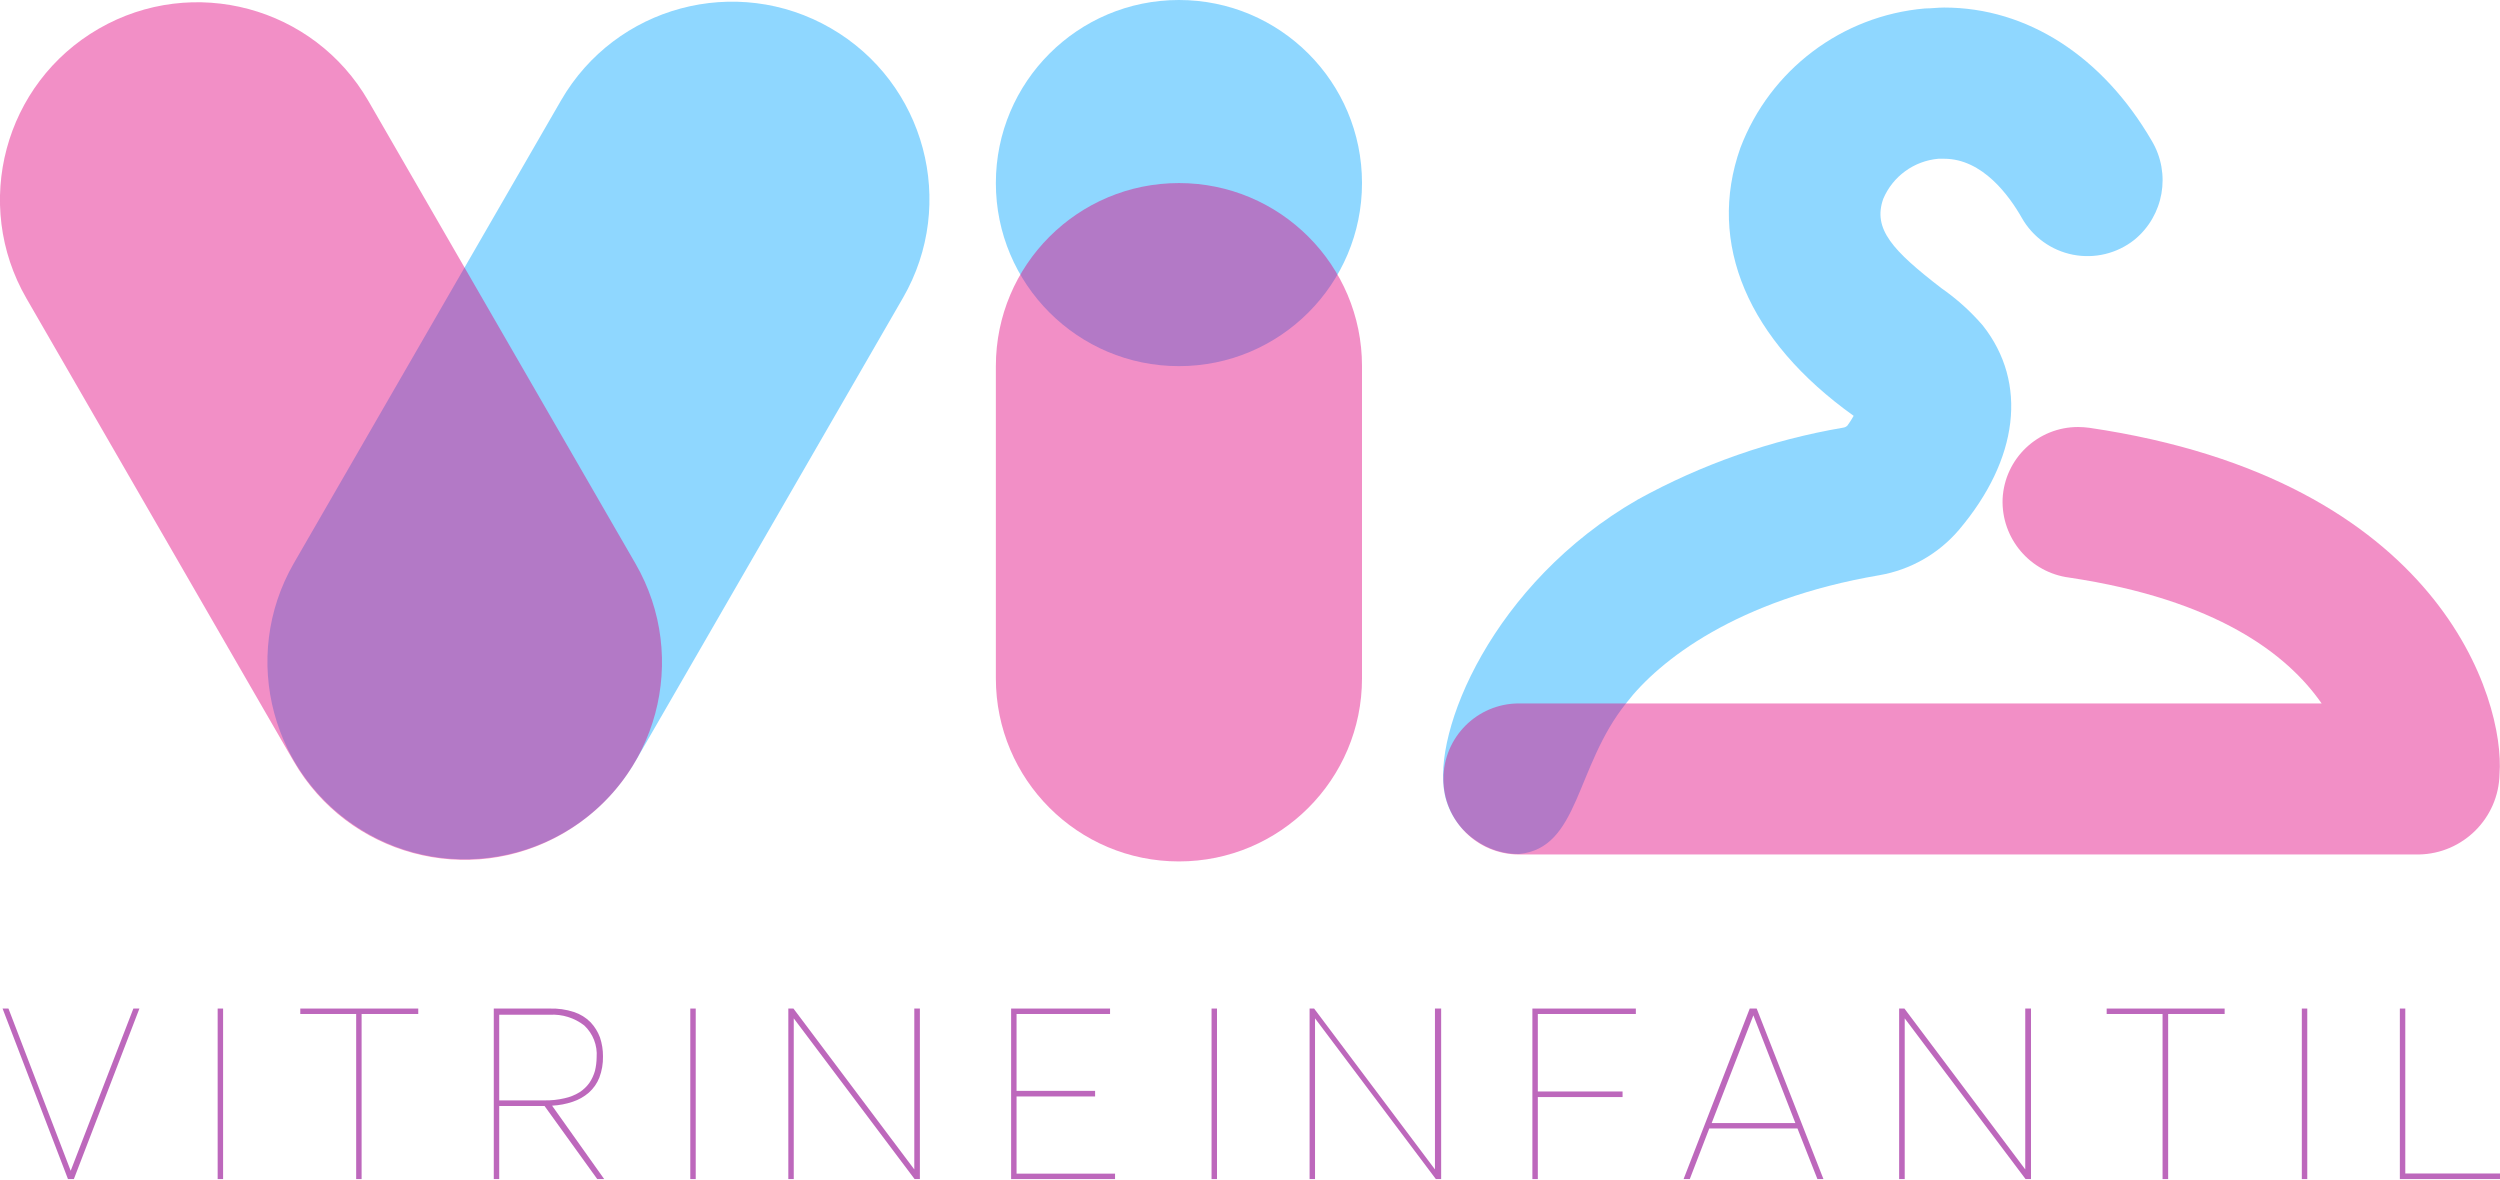
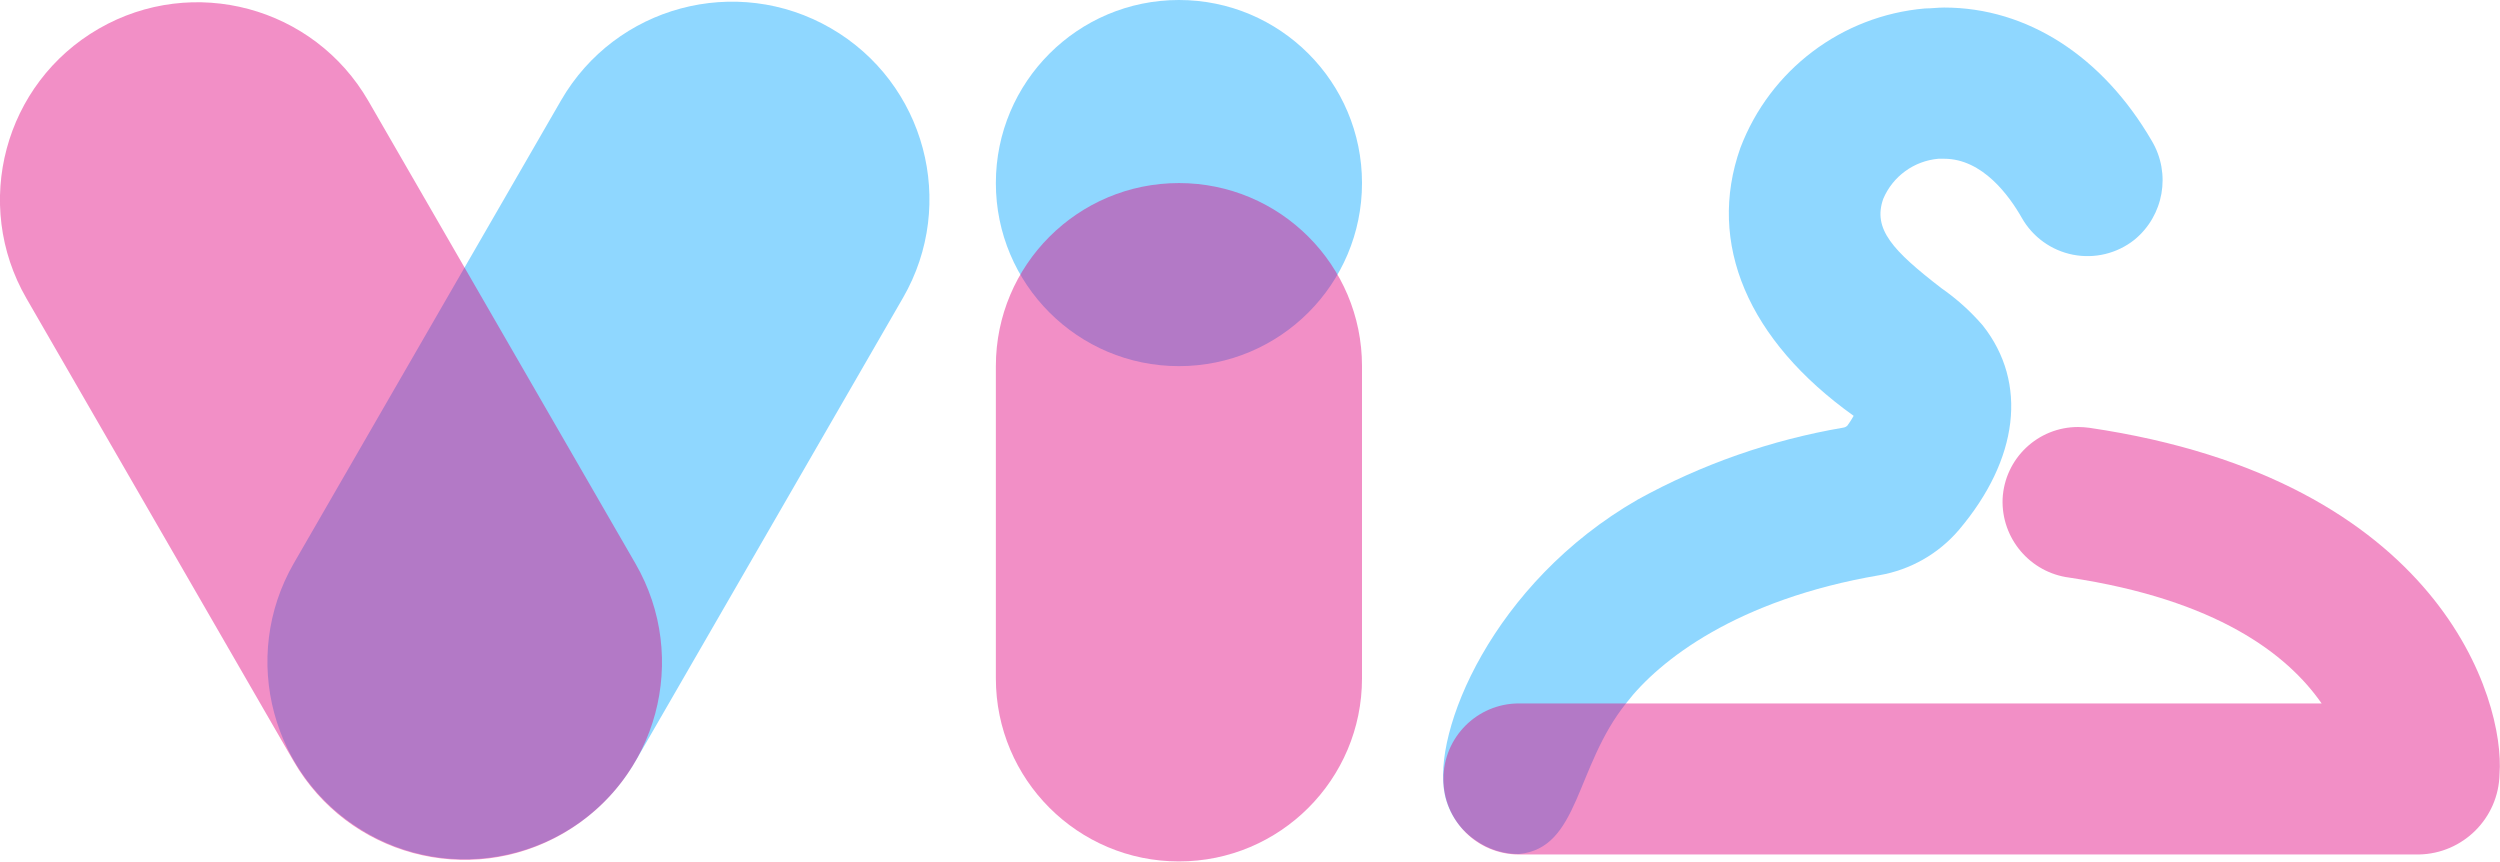
- <svg xmlns="http://www.w3.org/2000/svg" viewBox="0 0 165.51 78.06">
+ <svg xmlns="http://www.w3.org/2000/svg" viewBox="0 0 165.51 57.03">
  <defs>
-     <style>.cls-1{fill:#00a4ff;}.cls-1,.cls-2{opacity:0.44;}.cls-2{fill:#e1007e;}.cls-3{fill:#bd68bc;}</style>
+     <style>.cls-1{fill:#00a4ff;}.cls-1,.cls-2{opacity:0.44;}.cls-2{fill:#e1007e;}</style>
  </defs>
  <g id="Camada_2" data-name="Camada 2">
    <g id="Camada_1-2" data-name="Camada 1">
      <rect class="cls-1" x="26.54" y="-2.25" width="26.14" height="61.51" rx="13.07" transform="translate(59.67 72.99) rotate(-150)" />
      <rect class="cls-2" x="8.84" y="-2.22" width="26.14" height="61.51" rx="13.07" transform="translate(-11.33 14.78) rotate(-30)" />
      <rect class="cls-1" x="65.92" width="24.24" height="24.24" rx="12.12" transform="translate(156.09 24.24) rotate(-180)" />
      <rect class="cls-2" x="65.92" y="12.12" width="24.24" height="44.91" rx="12.12" transform="translate(156.09 69.15) rotate(-180)" />
      <path class="cls-1" d="M141.3,15.88a5,5,0,0,1-7.45-1.46c-.83-1.46-2.6-3.91-5.14-3.91l-.38,0a4.38,4.38,0,0,0-3.65,2.65c-.71,2,.62,3.43,3.85,5.92a14.63,14.63,0,0,1,2.74,2.47c3,3.8,2.37,8.86-1.58,13.53a8.92,8.92,0,0,1-5.26,3c-9.44,1.61-14.59,5.64-16.76,8.46-3.41,4.24-3.09,9.61-7.11,10a4.94,4.94,0,0,1-2.91-.94,4.89,4.89,0,0,1-2-3c-.87-4.13,3.16-14,12.78-19.53a43.2,43.2,0,0,1,13.61-4.76.47.47,0,0,0,.27-.14,6.14,6.14,0,0,0,.41-.64c-7-5-9.74-11.42-7.5-17.74A14.4,14.4,0,0,1,127.44.56c.42,0,.85-.06,1.27-.06,5.49,0,10.49,3.22,13.75,8.83A5.1,5.1,0,0,1,141.3,15.88Z" />
      <path class="cls-2" d="M138.31,28.32a5.84,5.84,0,0,0-.73-.05,5,5,0,0,0-5,4.76A5.07,5.07,0,0,0,137,38.24c9.73,1.46,14.43,5.06,16.7,8.33H100.56a5,5,0,0,0,0,10h59.57a5.44,5.44,0,0,0,5.35-5.33C165.84,46.39,161.63,31.75,138.31,28.32Z" />
-       <path class="cls-3" d="M9.23,66.77,4.89,78.06H4.5L.17,66.77H.56L4.68,77.51h0L8.83,66.77Z" />
-       <path class="cls-3" d="M14.41,66.77h.36V78.06h-.36Z" />
-       <path class="cls-3" d="M23.58,67.13h-3.7v-.36h7.81v.36H23.94V78.06h-.36Z" />
-       <path class="cls-3" d="M39.54,78.06l-3.49-4.84h-3v4.84h-.36V66.77h3.69A4.71,4.71,0,0,1,38,67a2.75,2.75,0,0,1,1.1.68,3,3,0,0,1,.62,1,3.87,3.87,0,0,1,.2,1.26,3.77,3.77,0,0,1-.24,1.4,2.61,2.61,0,0,1-.7,1,3.15,3.15,0,0,1-1.06.6,5.05,5.05,0,0,1-1.37.26h0L40,78.06Zm-6.49-5.21h3a5.35,5.35,0,0,0,1.32-.14,3.15,3.15,0,0,0,1-.4,2.41,2.41,0,0,0,.65-.62,2.76,2.76,0,0,0,.37-.8A4,4,0,0,0,39.5,70a2.62,2.62,0,0,0-.82-2.11,3.4,3.4,0,0,0-2.28-.71H33.05Z" />
-       <path class="cls-3" d="M45.7,66.77h.36V78.06H45.7Z" />
-       <path class="cls-3" d="M60.9,66.77V78.06h-.35l-8-10.64h0V78.06h-.36V66.77h.34l8,10.65h0V66.77Z" />
-       <path class="cls-3" d="M66.94,66.77h6.55v.36H67.3v5.09h5.2v.37H67.3V77.7h6.52v.36H66.94Z" />
-       <path class="cls-3" d="M80.21,66.77h.36V78.06h-.36Z" />
-       <path class="cls-3" d="M95.41,66.77V78.06h-.35l-8-10.64h0V78.06H86.7V66.77H87l8,10.65h0V66.77Z" />
-       <path class="cls-3" d="M101.45,66.77h6.85v.36h-6.49v5.13h5.61v.37h-5.61v5.43h-.36Z" />
-       <path class="cls-3" d="M119,74.71h-5.84l-1.29,3.35h-.41l4.38-11.29h.46l4.42,11.29h-.4Zm-.14-.36-2.78-7.13h0l-2.76,7.13Z" />
-       <path class="cls-3" d="M134.46,66.77V78.06h-.36l-8-10.64h0V78.06h-.37V66.77h.35l8,10.65h0V66.77Z" />
-       <path class="cls-3" d="M143.17,67.13h-3.7v-.36h7.81v.36h-3.74V78.06h-.37Z" />
-       <path class="cls-3" d="M152.39,66.77h.36V78.06h-.36Z" />
-       <path class="cls-3" d="M158.88,66.77h.36V77.69h6.27v.37h-6.63Z" />
    </g>
  </g>
</svg>
